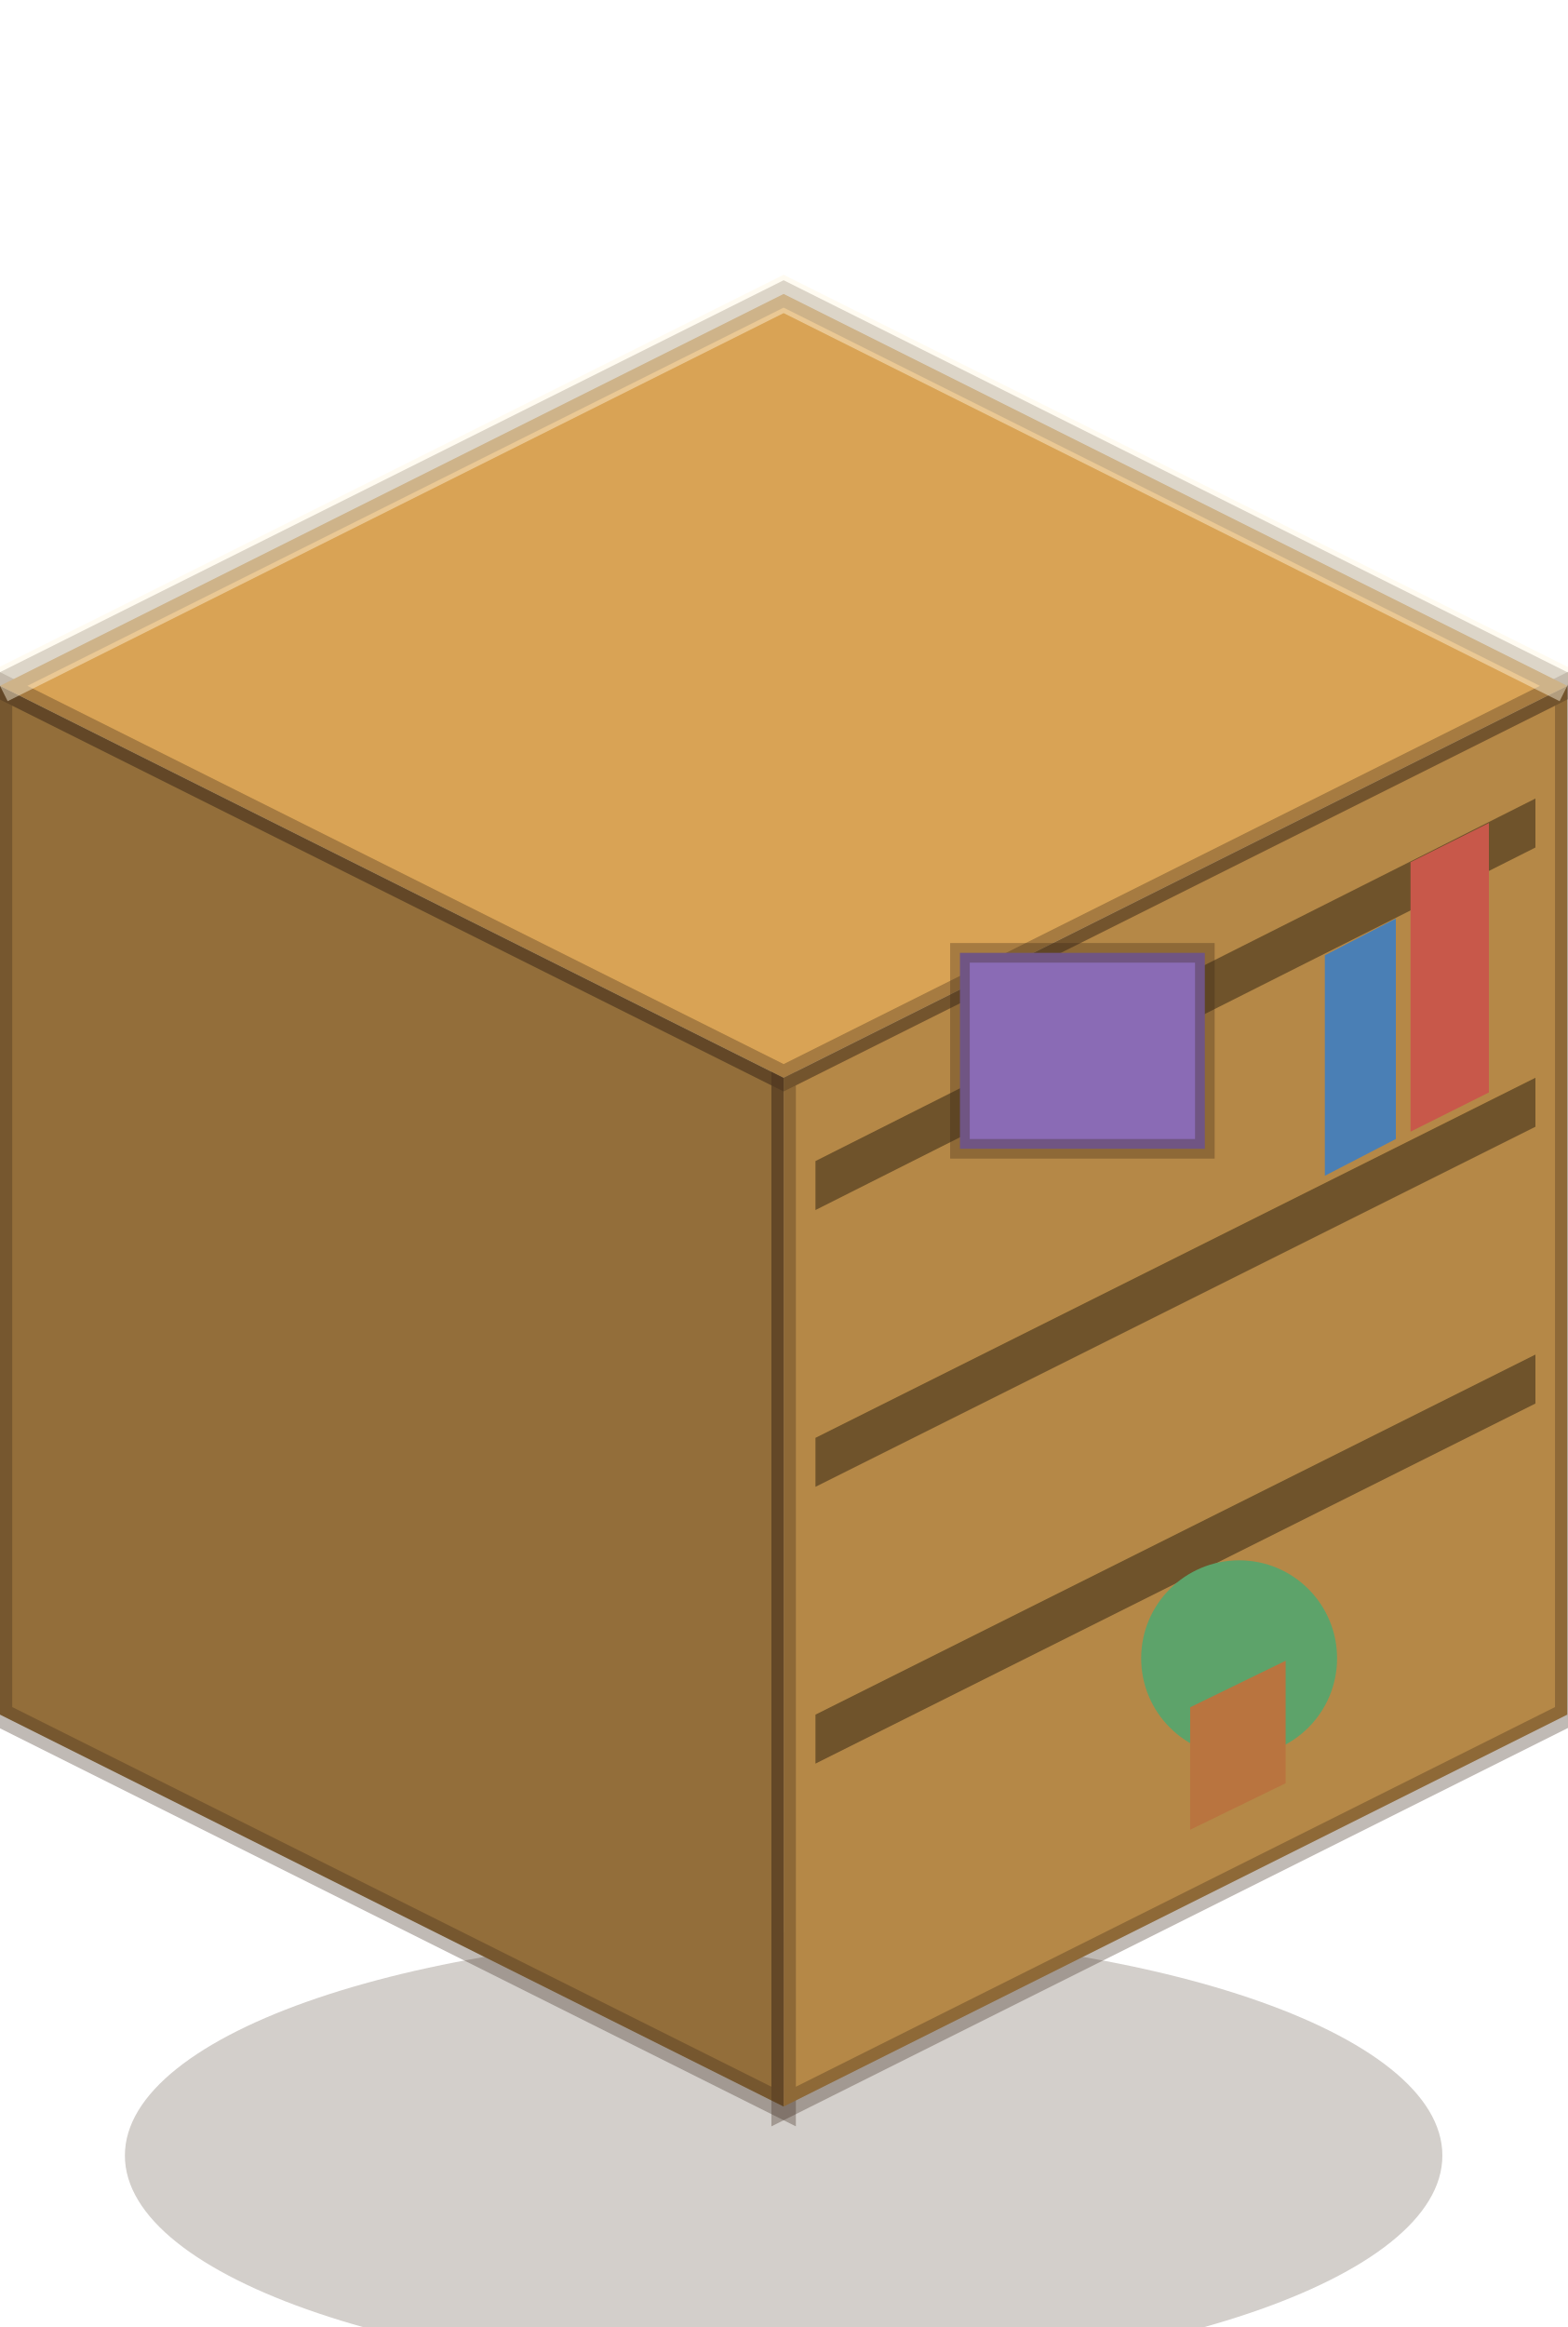
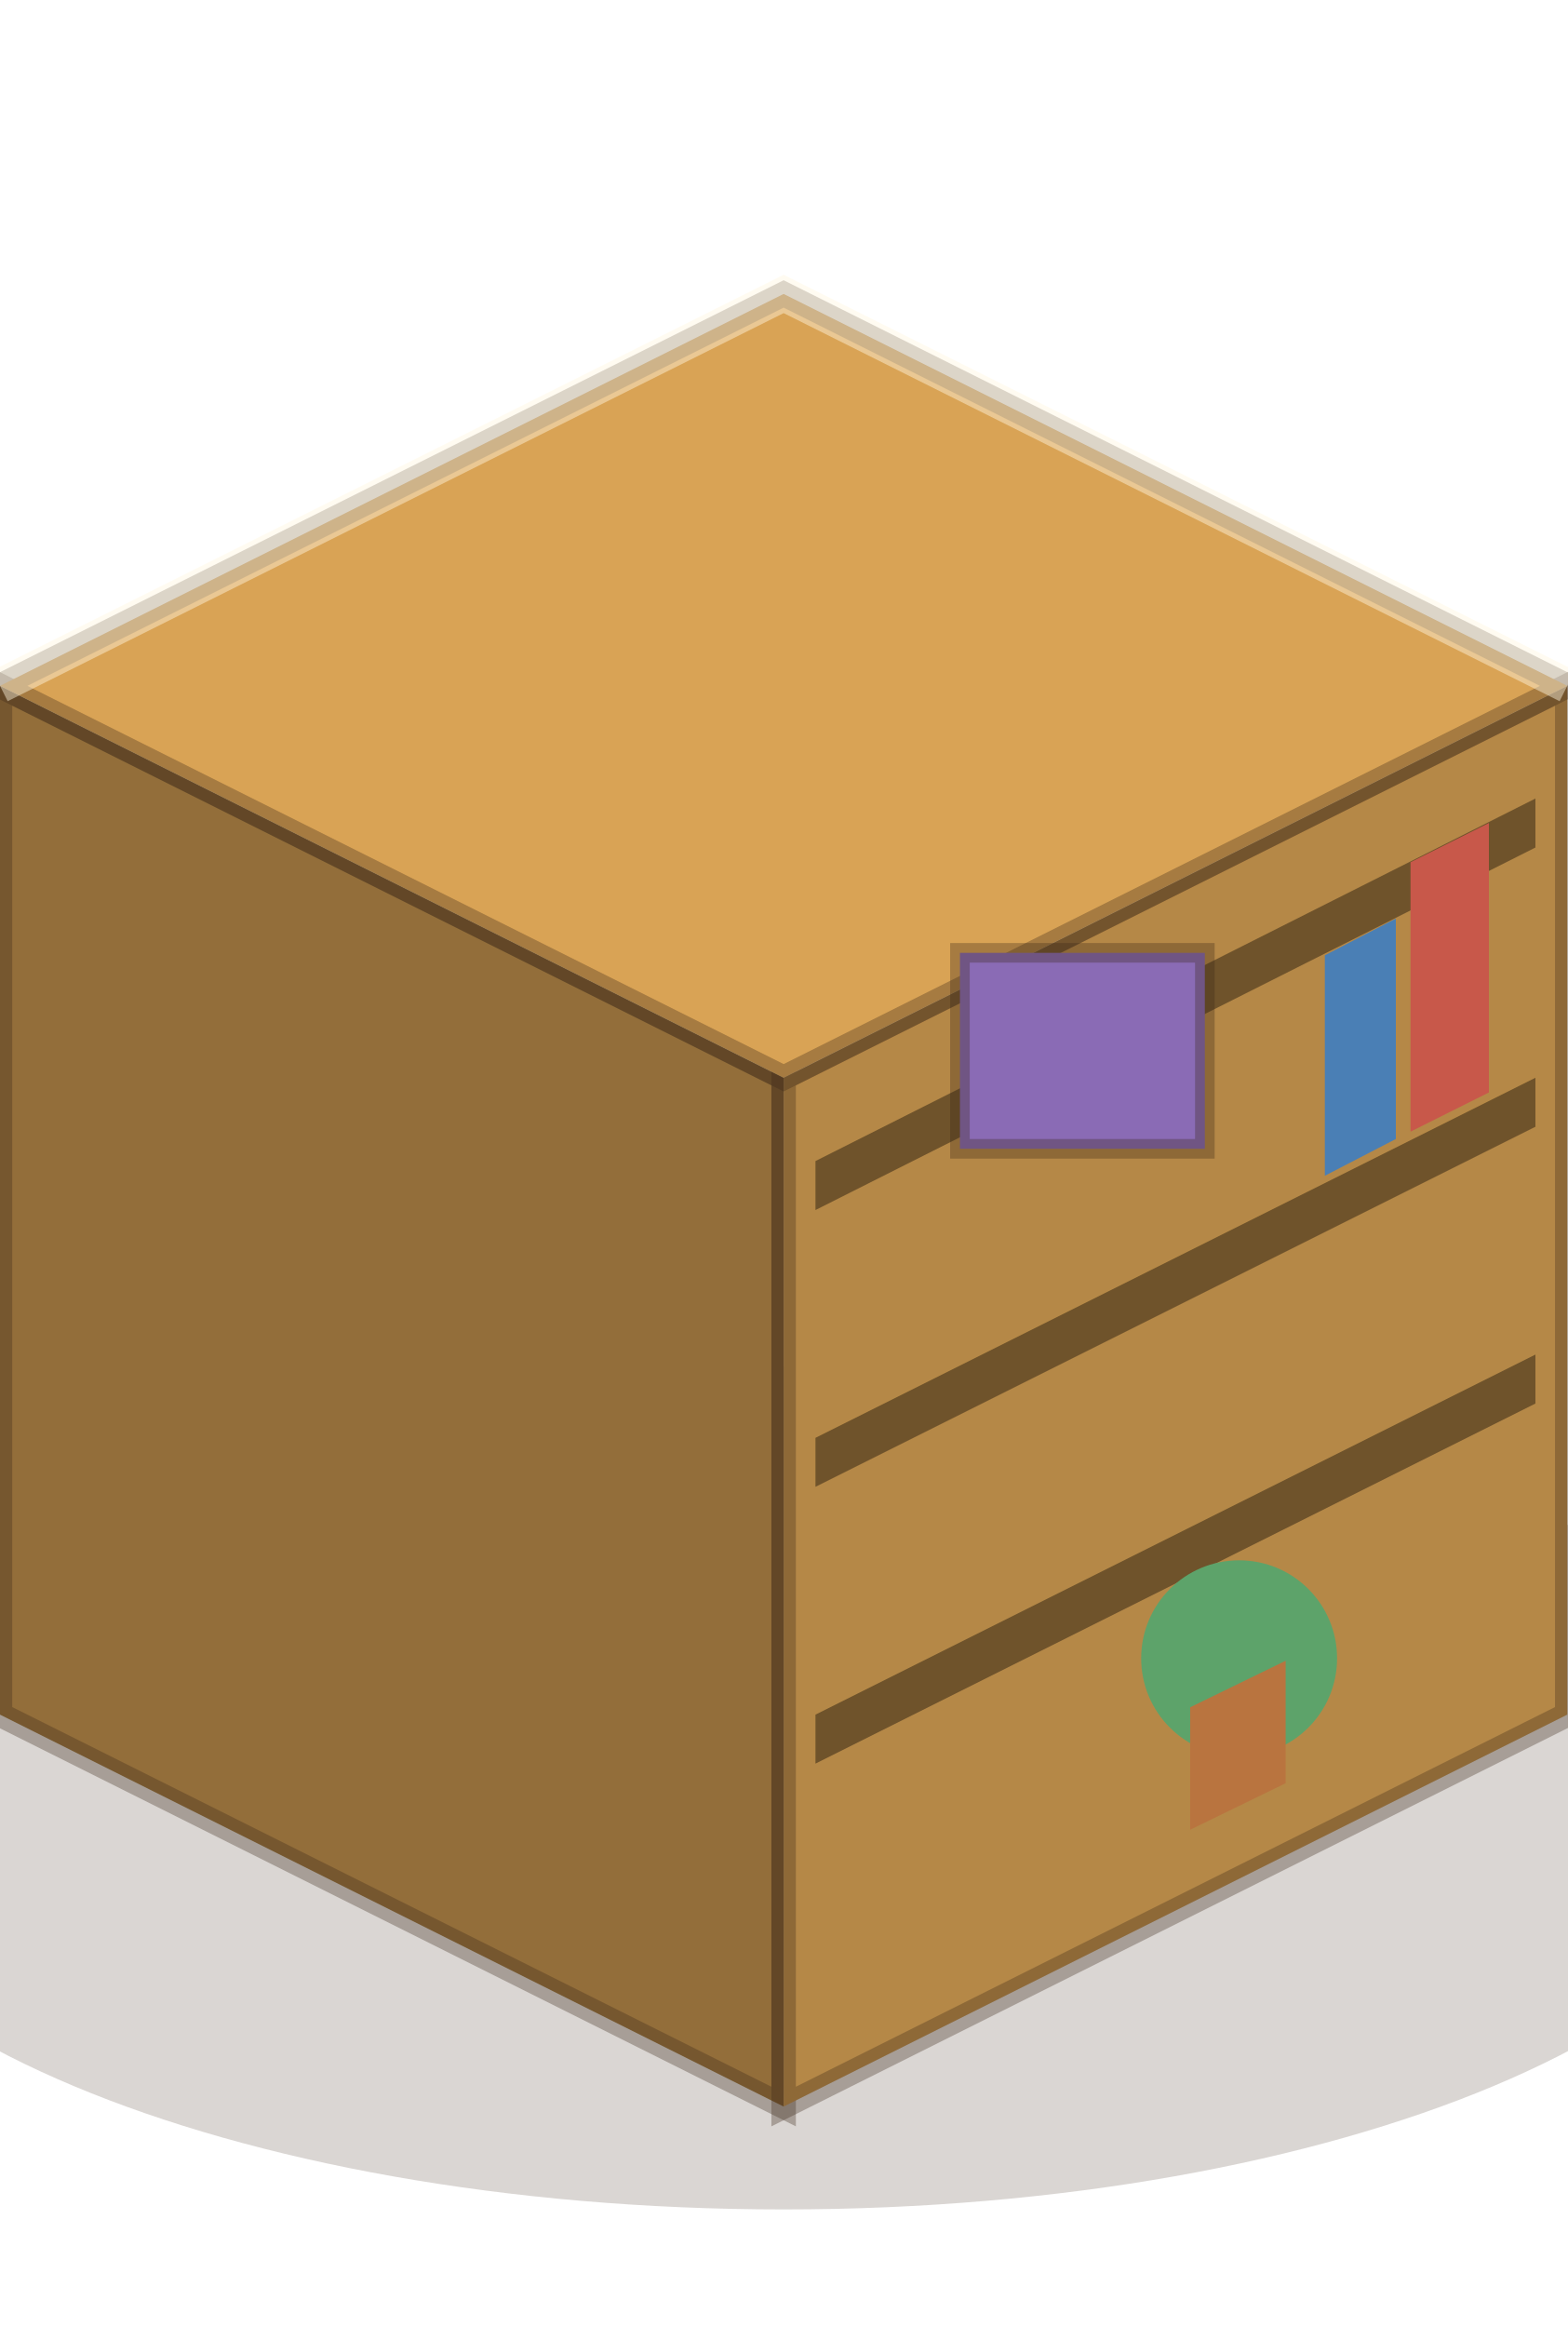
<svg xmlns="http://www.w3.org/2000/svg" width="64" height="95" viewBox="0 0 64 95">
-   <ellipse cx="32" cy="88" rx="26.9" ry="9.1" fill="rgba(58,40,22,.22)" />
+   <ellipse cx="32" cy="73" rx="41.0" ry="17.2" fill="rgba(58,40,22,.19)" />
  <polygon points="0,28 32,44 32,86 0,70" fill="#936e3a" stroke="rgba(58,40,22,.32)" stroke-width="1" />
  <polygon points="64,28 32,44 32,86 64,70" fill="#b58847" stroke="rgba(58,40,22,.32)" stroke-width="1" />
  <polygon points="32,12 64,28 32,44 0,28" fill="#d9a355" stroke="rgba(58,40,22,.32)" stroke-width="1" />
  <polygon points="62.7,32.6 33.3,47.4 33.3,49.4 62.7,34.6" fill="#6f532b" />
  <polygon points="62.7,44.0 33.3,58.7 33.3,60.7 62.7,46.0" fill="#6f532b" />
  <polygon points="62.7,55.3 33.3,70.0 33.3,72.0 62.7,57.3" fill="#6f532b" />
  <polygon points="60.8,33.6 57.6,35.2 57.6,46.2 60.8,44.6" fill="#c8584a" />
  <polygon points="57.0,37.5 54.1,39.0 54.1,48.0 57.0,46.5" fill="#4a7fb5" />
  <rect x="39.2" y="38.9" width="10" height="8" fill="#8a6bb5" stroke="rgba(58,40,22,.32)" stroke-width="0.8" />
  <circle cx="50.6" cy="67.7" r="4" fill="#5da36a" />
  <polygon points="52.5,67.8 48.6,69.7 48.6,74.7 52.5,72.8" fill="#b9743f" />
  <polyline points="0,28 32,12 64,28" fill="none" stroke="rgba(255,246,224,.45)" stroke-width="1.4" />
</svg>
